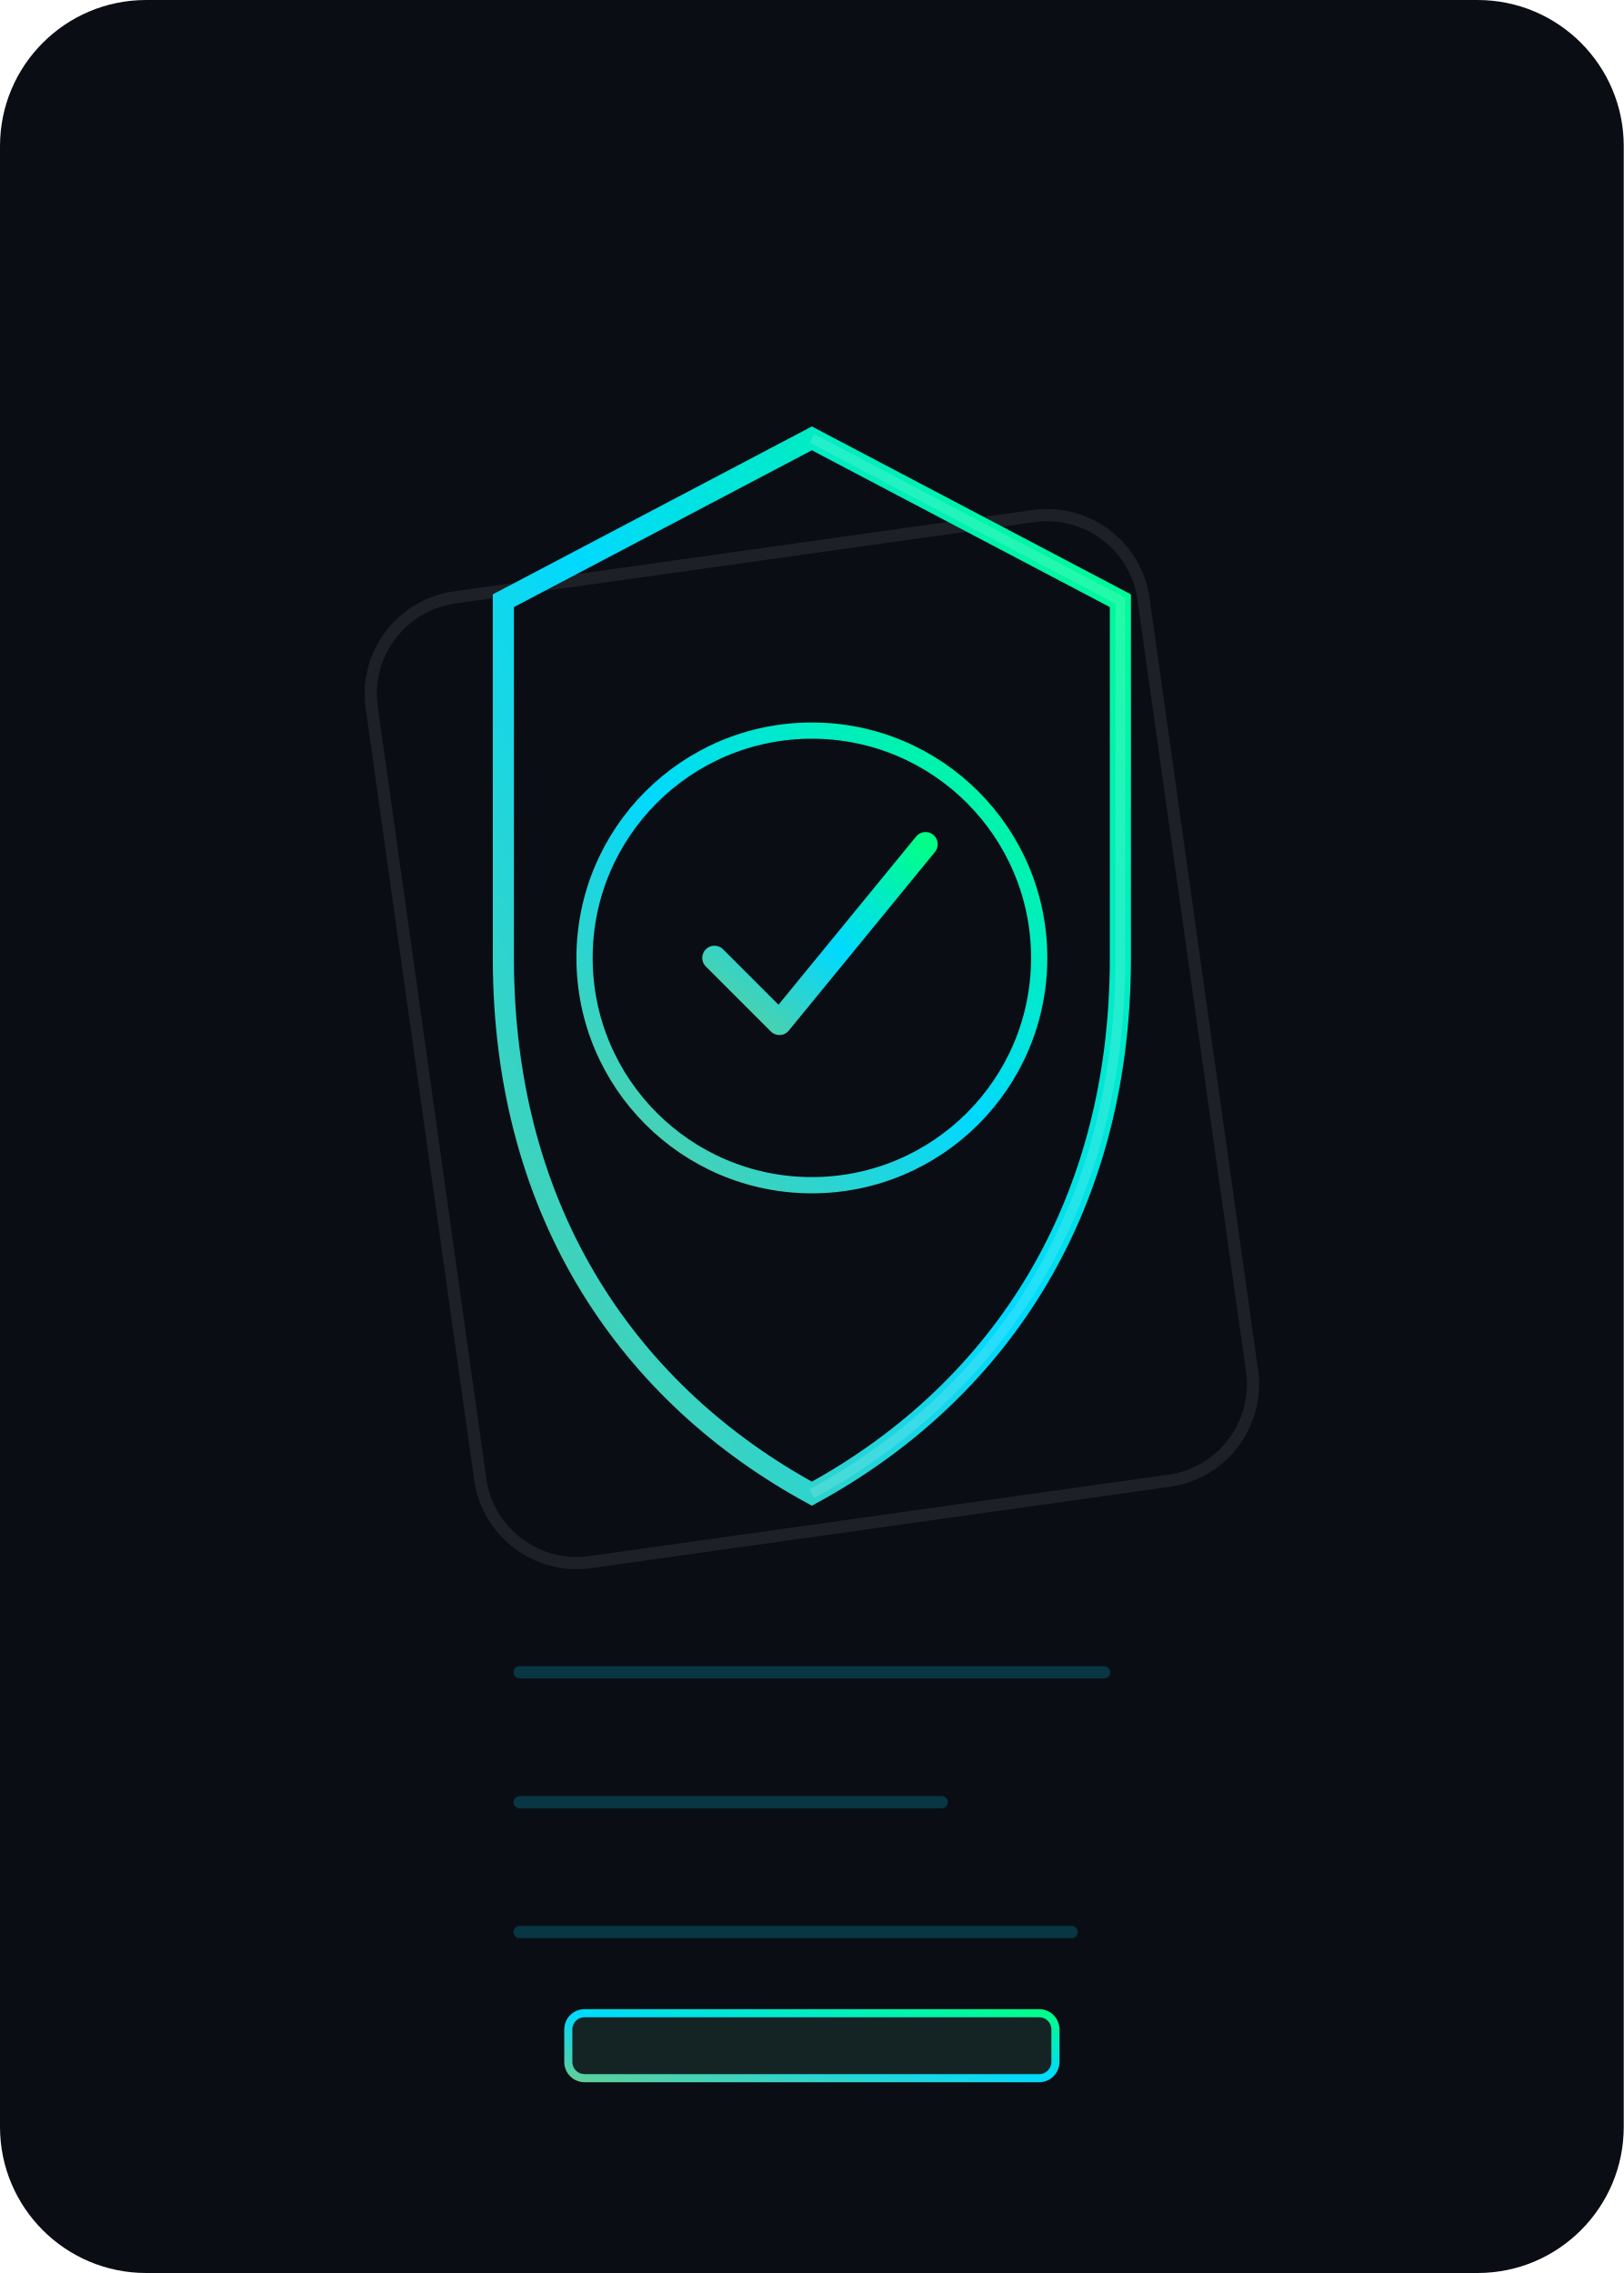
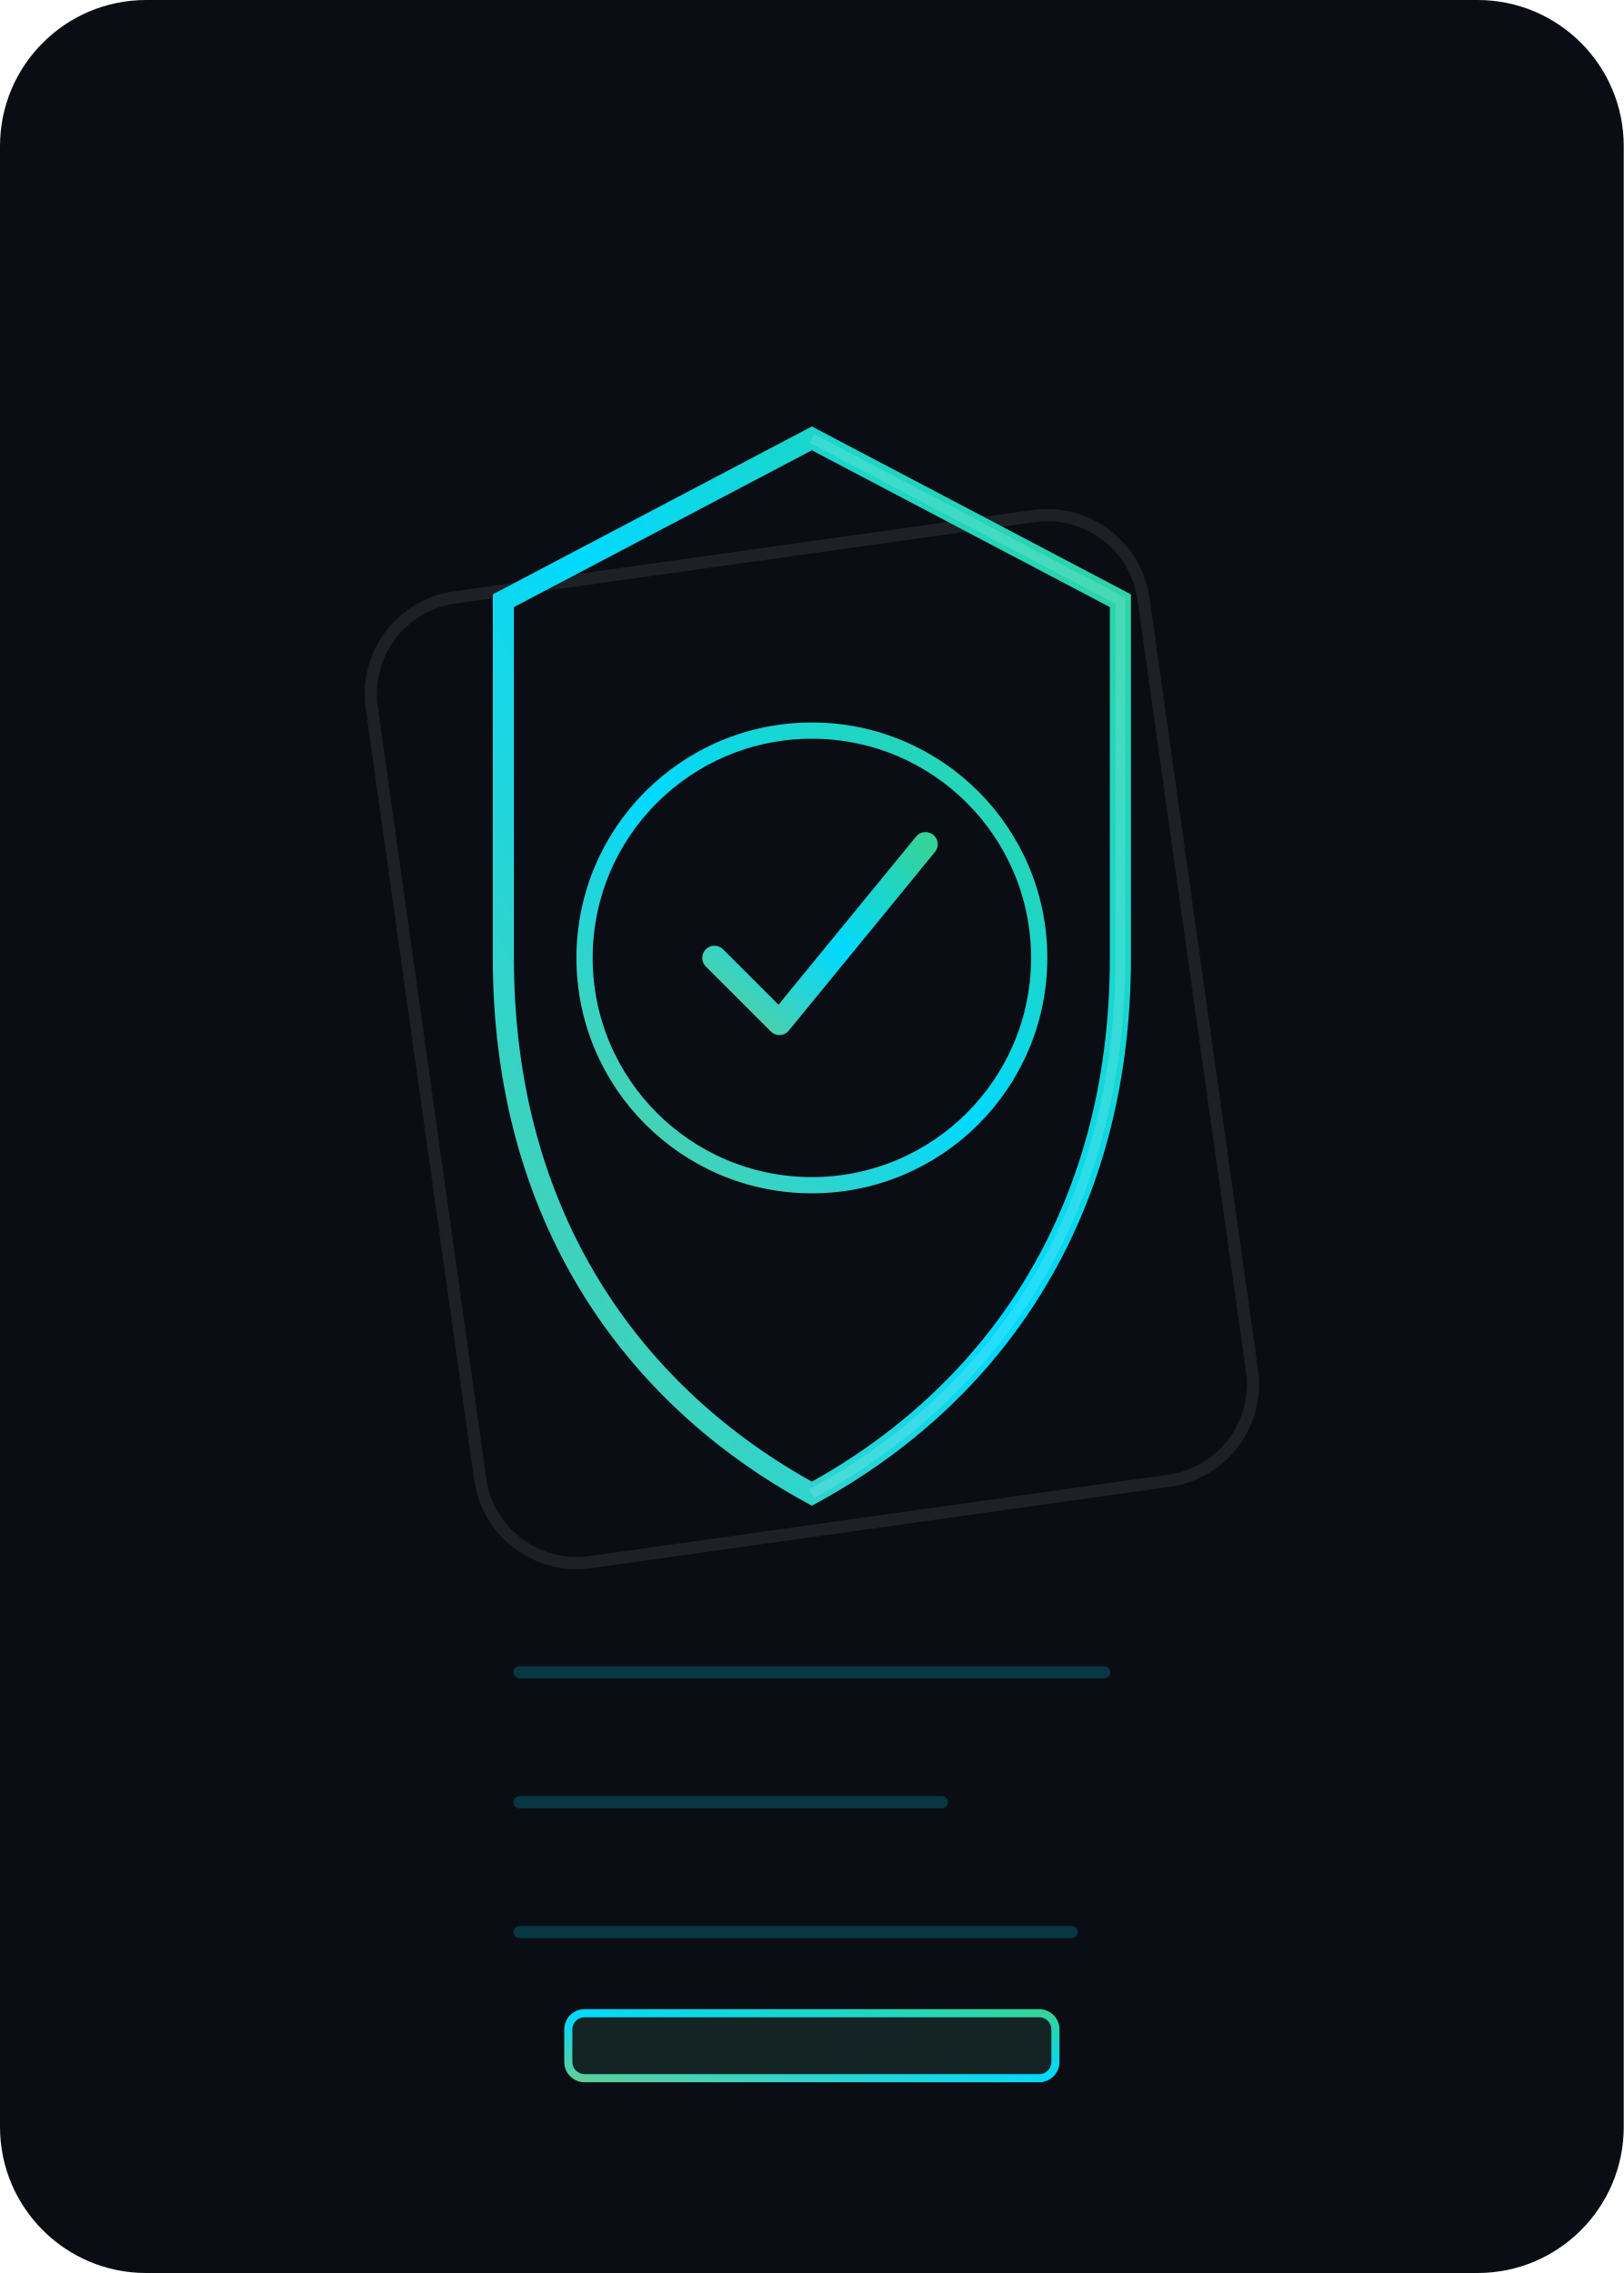
<svg xmlns="http://www.w3.org/2000/svg" viewBox="0 0 200 280" fill="none" aria-hidden="true">
  <defs>
    <linearGradient id="pq-g" x1="0%" y1="100%" x2="100%" y2="0%">
      <stop offset="0%" stop-color="#5ecf9a" />
      <stop offset="50%" stop-color="#00d9ff" />
-       <stop offset="100%" stop-color="#00ff88" />
+       <stop offset="100%" stop-color="#34D399" />
    </linearGradient>
  </defs>
  <rect width="200" height="280" rx="18" fill="#0a0e14" />
  <rect x="52" y="68" width="96" height="120" rx="12" stroke="rgba(255,255,255,0.08)" stroke-width="1.5" transform="rotate(-8 100 128)" />
  <path stroke="url(#pq-g)" stroke-width="2.6" d="M100 54l38 20v44c0 32-16 54-38 66-22-12-38-34-38-66V74l38-20z" />
  <path stroke="rgba(255,255,255,0.14)" stroke-width="1.2" d="M100 54l38 20v44c0 32-16 54-38 66" />
  <circle cx="100" cy="118" r="28" stroke="url(#pq-g)" stroke-width="2" />
  <path stroke="url(#pq-g)" stroke-width="3" stroke-linecap="round" stroke-linejoin="round" d="M88 118l8 8 18-22" />
  <path stroke="rgba(0,217,255,0.2)" stroke-width="1.5" stroke-linecap="round" d="M64 206h72M64 222h52M64 238h68" />
  <rect x="70" y="248" width="60" height="8" rx="2" fill="rgba(94,207,154,0.12)" stroke="url(#pq-g)" stroke-width="1" />
</svg>
